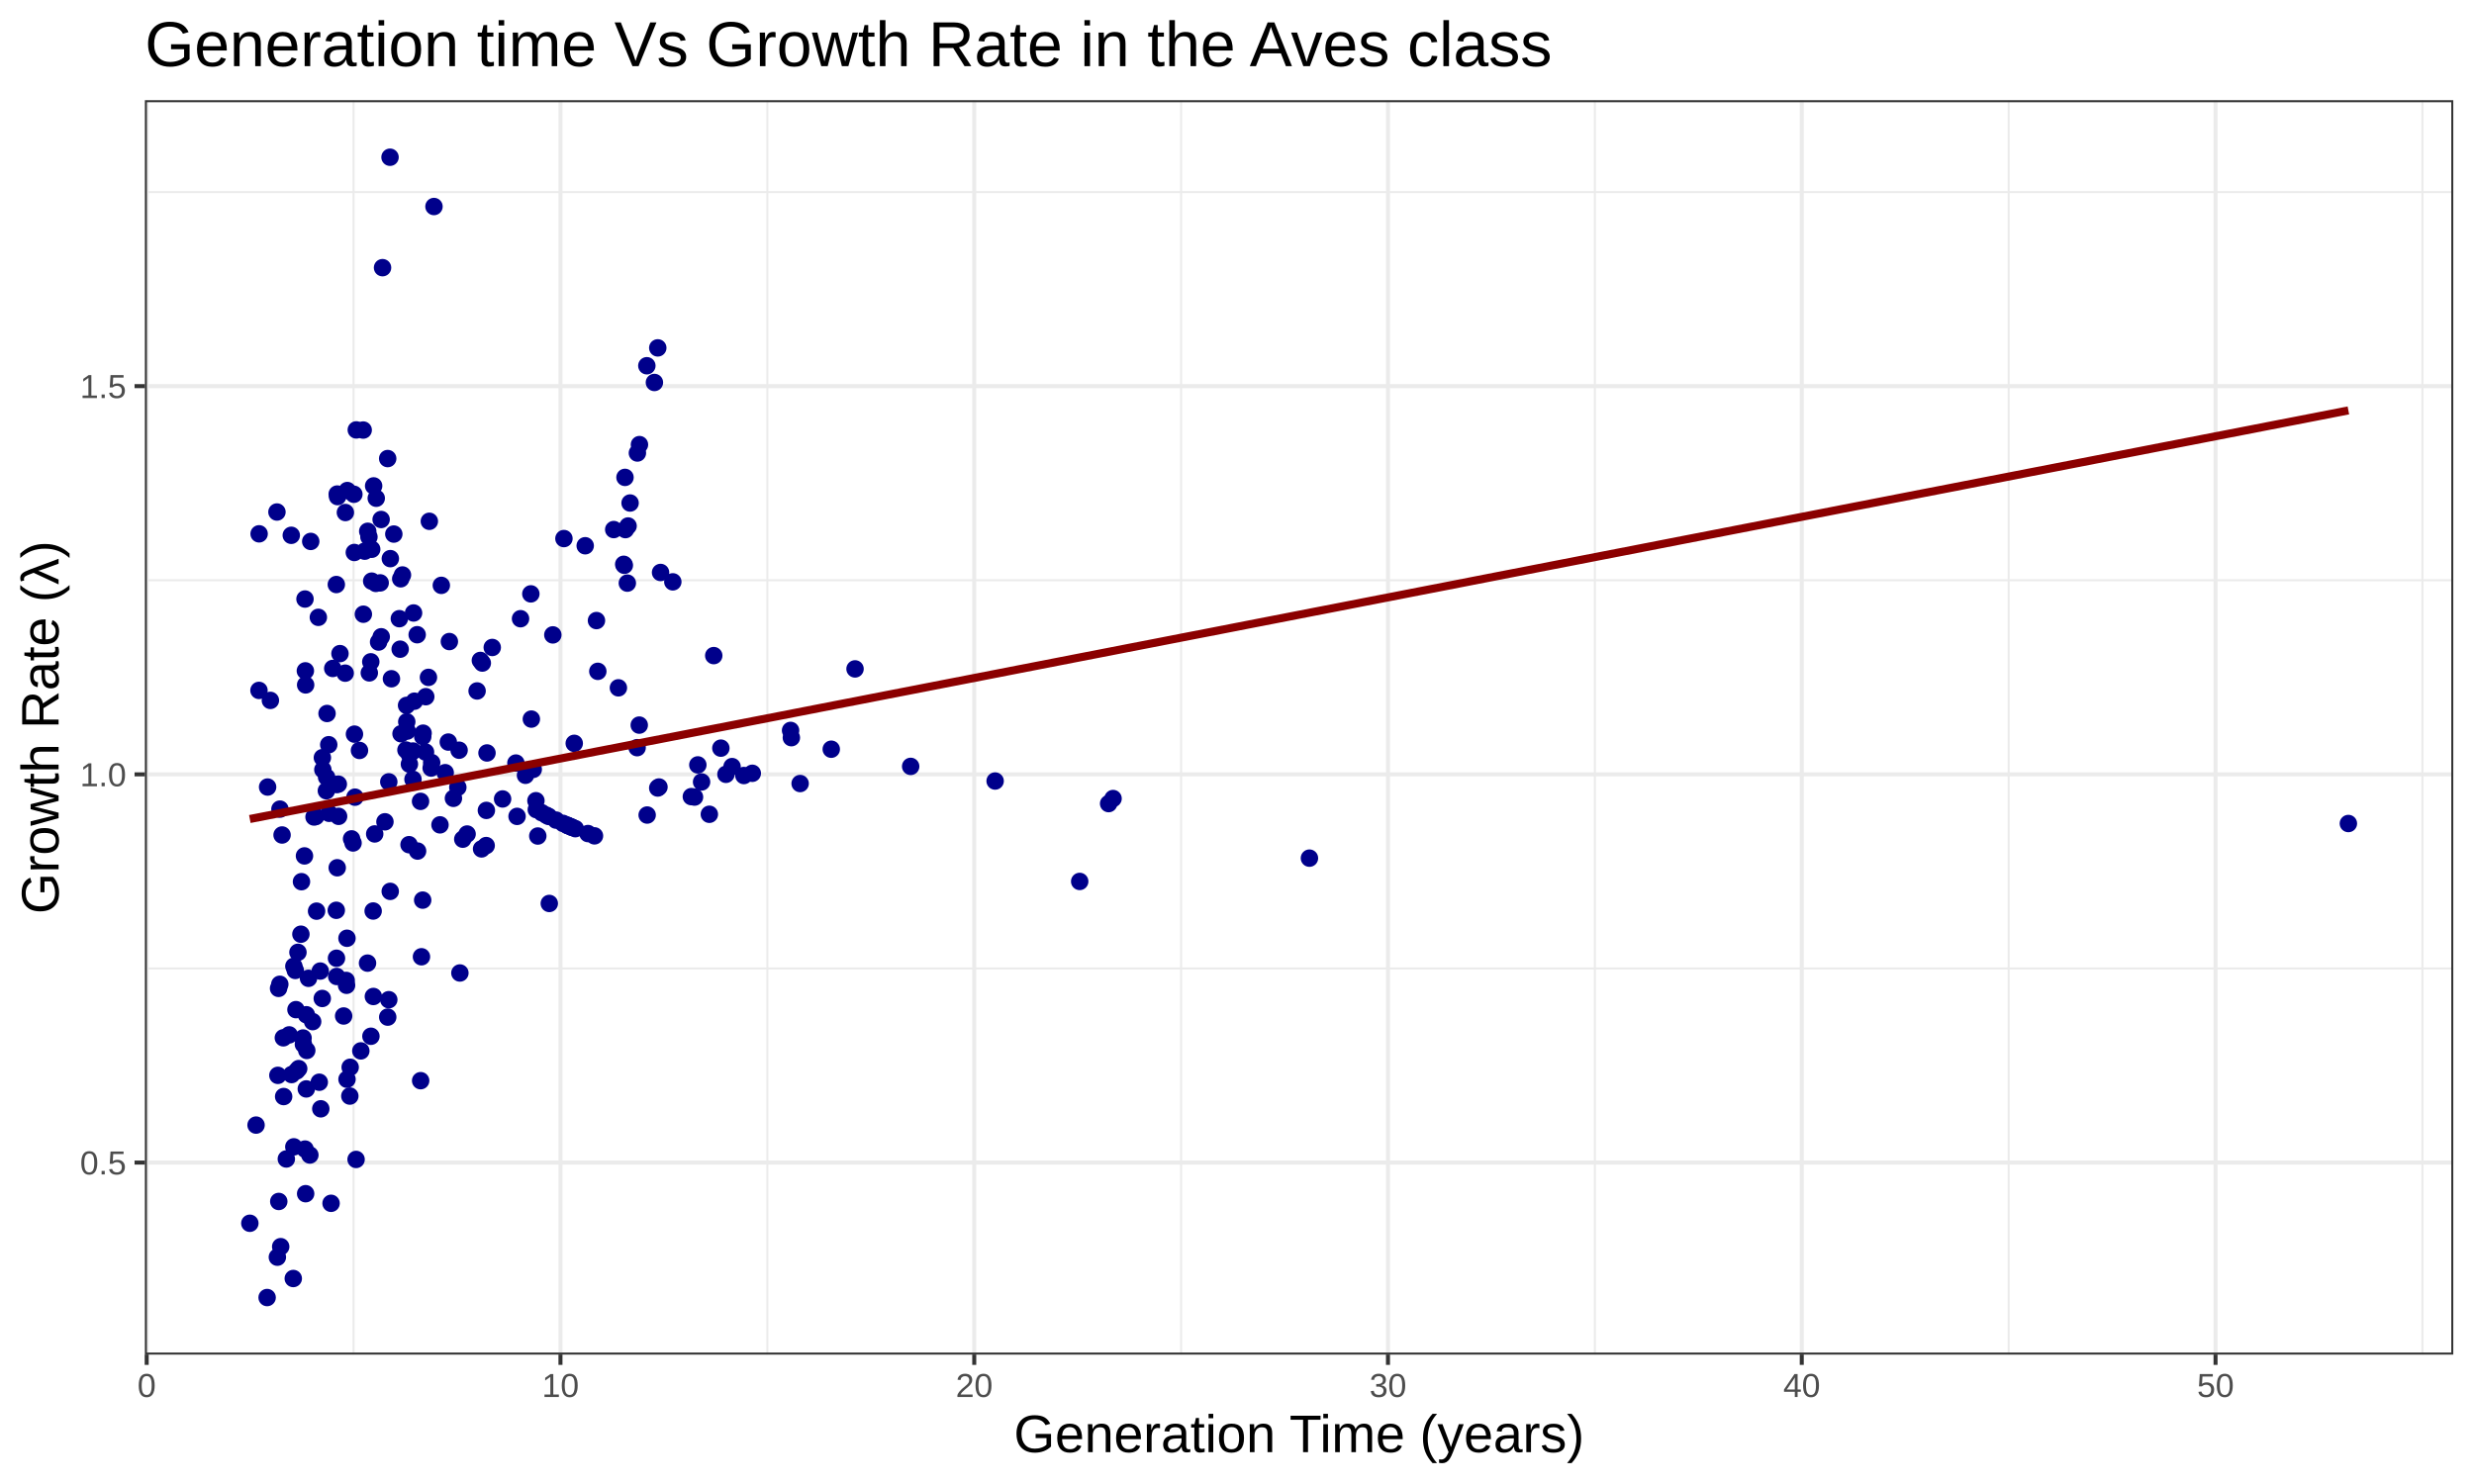
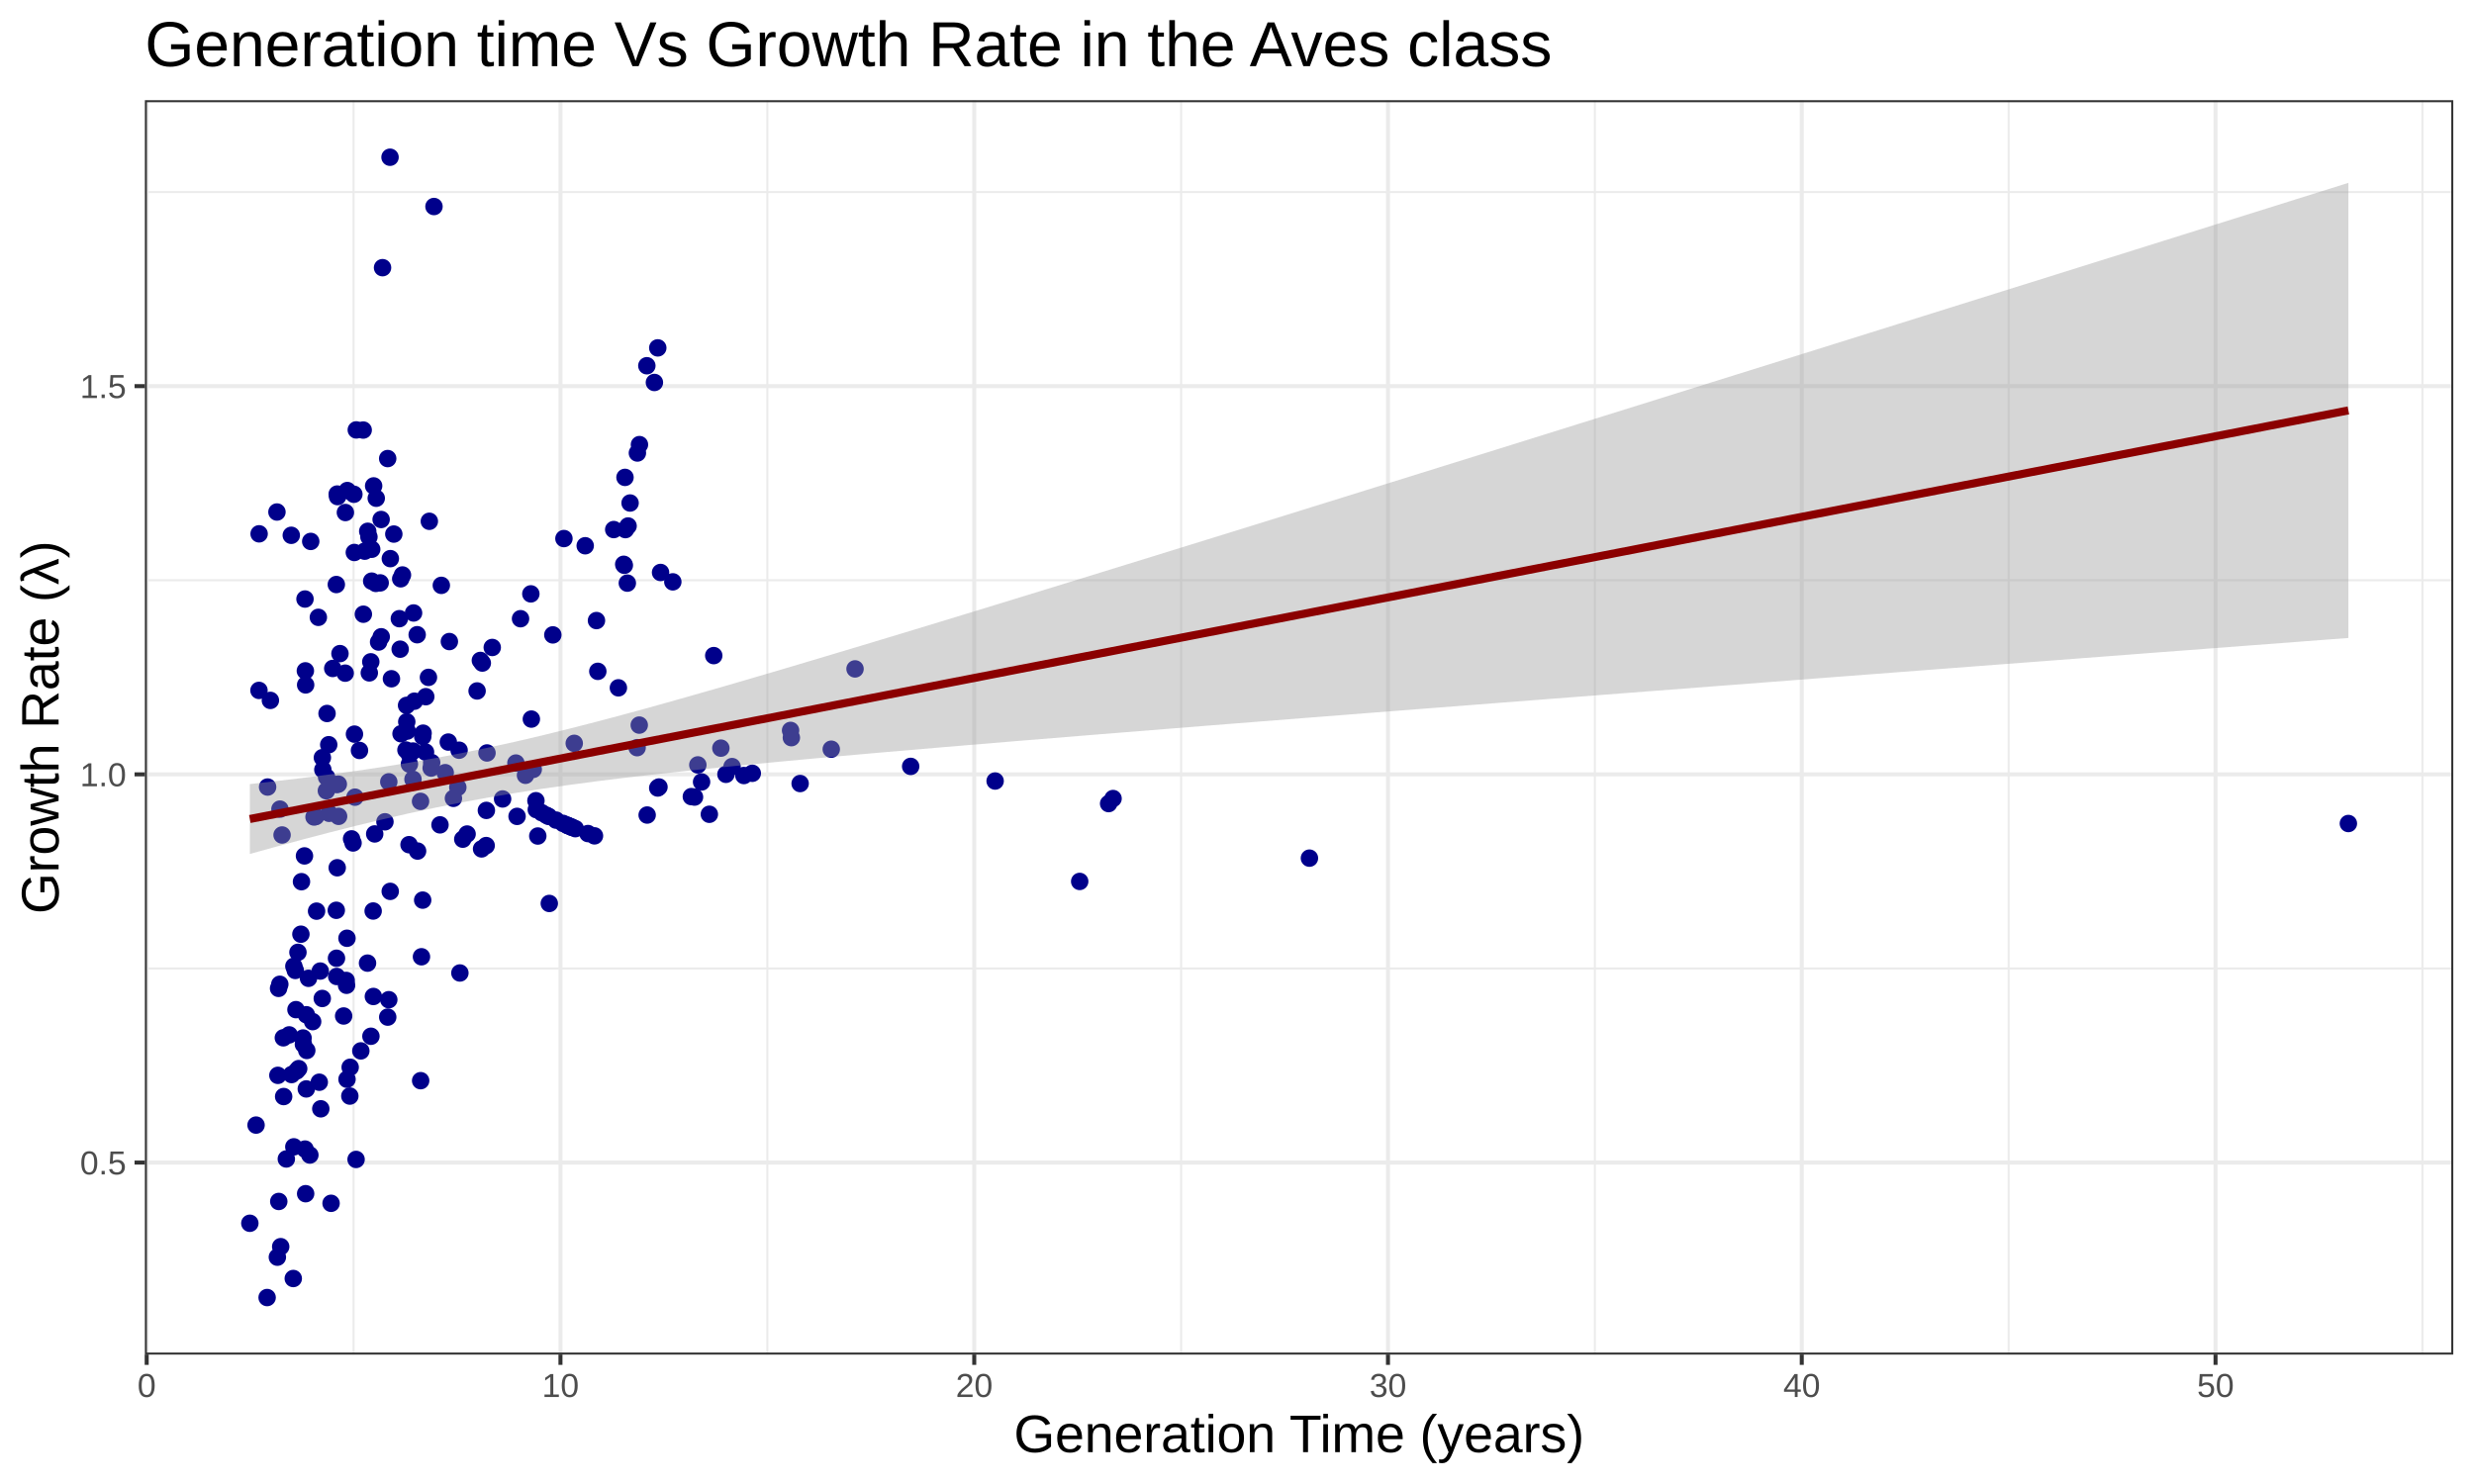
<svg xmlns="http://www.w3.org/2000/svg" class="svglite" width="720.00pt" height="432.00pt" viewBox="0 0 720.00 432.00">
  <defs>
    <style type="text/css">
    .svglite line, .svglite polyline, .svglite polygon, .svglite path, .svglite rect, .svglite circle {
      fill: none;
      stroke: #000000;
      stroke-linecap: round;
      stroke-linejoin: round;
      stroke-miterlimit: 10.00;
    }
    .svglite text {
      white-space: pre;
    }
  </style>
  </defs>
  <rect width="100%" height="100%" style="stroke: none; fill: #FFFFFF;" />
  <defs>
    <clipPath id="cpMC4wMHw3MjAuMDB8MC4wMHw0MzIuMDA=">
      <rect x="0.00" y="0.00" width="720.00" height="432.00" />
    </clipPath>
  </defs>
  <g clip-path="url(#cpMC4wMHw3MjAuMDB8MC4wMHw0MzIuMDA=)">
    <rect x="0.00" y="0" width="720.00" height="432.00" style="stroke-width: 1.17; stroke: #FFFFFF; fill: #FFFFFF;" />
  </g>
  <defs>
    <clipPath id="cpNDIuMTd8NzEzLjk3fDI5LjE3fDM5NC4zMQ==">
      <rect x="42.17" y="29.17" width="671.80" height="365.15" />
    </clipPath>
  </defs>
  <g clip-path="url(#cpNDIuMTd8NzEzLjk3fDI5LjE3fDM5NC4zMQ==)">
    <rect x="42.17" y="29.17" width="671.80" height="365.15" style="stroke-width: 1.17; stroke: none; fill: #FFFFFF;" />
    <polyline points="42.17,281.92 713.97,281.92 " style="stroke-width: 0.59; stroke: #EBEBEB; stroke-linecap: butt;" />
    <polyline points="42.17,168.91 713.97,168.91 " style="stroke-width: 0.59; stroke: #EBEBEB; stroke-linecap: butt;" />
    <polyline points="42.17,55.91 713.97,55.91 " style="stroke-width: 0.59; stroke: #EBEBEB; stroke-linecap: butt;" />
    <polyline points="102.90,394.31 102.90,29.17 " style="stroke-width: 0.59; stroke: #EBEBEB; stroke-linecap: butt;" />
    <polyline points="223.32,394.31 223.32,29.17 " style="stroke-width: 0.59; stroke: #EBEBEB; stroke-linecap: butt;" />
    <polyline points="343.74,394.31 343.74,29.17 " style="stroke-width: 0.59; stroke: #EBEBEB; stroke-linecap: butt;" />
    <polyline points="464.15,394.31 464.15,29.17 " style="stroke-width: 0.59; stroke: #EBEBEB; stroke-linecap: butt;" />
    <polyline points="584.57,394.31 584.57,29.17 " style="stroke-width: 0.59; stroke: #EBEBEB; stroke-linecap: butt;" />
    <polyline points="704.99,394.31 704.99,29.17 " style="stroke-width: 0.59; stroke: #EBEBEB; stroke-linecap: butt;" />
    <polyline points="42.17,338.42 713.97,338.42 " style="stroke-width: 1.17; stroke: #EBEBEB; stroke-linecap: butt;" />
    <polyline points="42.17,225.42 713.97,225.42 " style="stroke-width: 1.17; stroke: #EBEBEB; stroke-linecap: butt;" />
    <polyline points="42.17,112.41 713.97,112.41 " style="stroke-width: 1.17; stroke: #EBEBEB; stroke-linecap: butt;" />
    <polyline points="42.69,394.31 42.69,29.17 " style="stroke-width: 1.17; stroke: #EBEBEB; stroke-linecap: butt;" />
    <polyline points="163.11,394.31 163.11,29.17 " style="stroke-width: 1.17; stroke: #EBEBEB; stroke-linecap: butt;" />
    <polyline points="283.53,394.31 283.53,29.17 " style="stroke-width: 1.17; stroke: #EBEBEB; stroke-linecap: butt;" />
    <polyline points="403.94,394.31 403.94,29.17 " style="stroke-width: 1.17; stroke: #EBEBEB; stroke-linecap: butt;" />
    <polyline points="524.36,394.31 524.36,29.17 " style="stroke-width: 1.17; stroke: #EBEBEB; stroke-linecap: butt;" />
    <polyline points="644.78,394.31 644.78,29.17 " style="stroke-width: 1.17; stroke: #EBEBEB; stroke-linecap: butt;" />
    <circle cx="97.88" cy="170.16" r="2.15" style="stroke-width: 0.78; stroke: #00008B; fill: #00008B;" />
    <circle cx="154.64" cy="209.33" r="2.15" style="stroke-width: 0.78; stroke: #00008B; fill: #00008B;" />
    <circle cx="138.85" cy="201.14" r="2.15" style="stroke-width: 0.78; stroke: #00008B; fill: #00008B;" />
    <circle cx="139.80" cy="192.26" r="2.15" style="stroke-width: 0.78; stroke: #00008B; fill: #00008B;" />
    <circle cx="121.41" cy="184.77" r="2.15" style="stroke-width: 0.78; stroke: #00008B; fill: #00008B;" />
    <circle cx="154.49" cy="172.88" r="2.15" style="stroke-width: 0.78; stroke: #00008B; fill: #00008B;" />
    <circle cx="248.84" cy="194.72" r="2.15" style="stroke-width: 0.78; stroke: #00008B; fill: #00008B;" />
    <circle cx="173.59" cy="180.65" r="2.15" style="stroke-width: 0.78; stroke: #00008B; fill: #00008B;" />
    <circle cx="133.61" cy="218.39" r="2.15" style="stroke-width: 0.78; stroke: #00008B; fill: #00008B;" />
    <circle cx="134.68" cy="244.29" r="2.15" style="stroke-width: 0.78; stroke: #00008B; fill: #00008B;" />
    <circle cx="207.72" cy="190.85" r="2.15" style="stroke-width: 0.78; stroke: #00008B; fill: #00008B;" />
    <circle cx="195.81" cy="169.38" r="2.15" style="stroke-width: 0.78; stroke: #00008B; fill: #00008B;" />
    <circle cx="151.49" cy="180.11" r="2.15" style="stroke-width: 0.78; stroke: #00008B; fill: #00008B;" />
    <circle cx="143.26" cy="188.48" r="2.15" style="stroke-width: 0.78; stroke: #00008B; fill: #00008B;" />
    <circle cx="192.24" cy="166.65" r="2.15" style="stroke-width: 0.78; stroke: #00008B; fill: #00008B;" />
    <circle cx="113.15" cy="227.60" r="2.15" style="stroke-width: 0.78; stroke: #00008B; fill: #00008B;" />
    <circle cx="164.12" cy="156.78" r="2.15" style="stroke-width: 0.78; stroke: #00008B; fill: #00008B;" />
    <circle cx="178.61" cy="154.16" r="2.15" style="stroke-width: 0.78; stroke: #00008B; fill: #00008B;" />
    <circle cx="104.62" cy="218.46" r="2.15" style="stroke-width: 0.78; stroke: #00008B; fill: #00008B;" />
    <circle cx="116.22" cy="180.10" r="2.15" style="stroke-width: 0.78; stroke: #00008B; fill: #00008B;" />
    <circle cx="129.57" cy="224.93" r="2.15" style="stroke-width: 0.78; stroke: #00008B; fill: #00008B;" />
    <circle cx="140.37" cy="193.02" r="2.15" style="stroke-width: 0.78; stroke: #00008B; fill: #00008B;" />
    <circle cx="98.46" cy="228.27" r="2.15" style="stroke-width: 0.78; stroke: #00008B; fill: #00008B;" />
    <circle cx="105.75" cy="178.80" r="2.15" style="stroke-width: 0.78; stroke: #00008B; fill: #00008B;" />
    <circle cx="103.16" cy="213.71" r="2.15" style="stroke-width: 0.78; stroke: #00008B; fill: #00008B;" />
    <circle cx="130.78" cy="186.76" r="2.15" style="stroke-width: 0.78; stroke: #00008B; fill: #00008B;" />
    <circle cx="150.14" cy="222.13" r="2.15" style="stroke-width: 0.78; stroke: #00008B; fill: #00008B;" />
    <circle cx="116.46" cy="188.98" r="2.15" style="stroke-width: 0.78; stroke: #00008B; fill: #00008B;" />
    <circle cx="141.55" cy="235.91" r="2.15" style="stroke-width: 0.78; stroke: #00008B; fill: #00008B;" />
    <circle cx="100.46" cy="195.96" r="2.15" style="stroke-width: 0.78; stroke: #00008B; fill: #00008B;" />
    <circle cx="113.92" cy="197.59" r="2.15" style="stroke-width: 0.78; stroke: #00008B; fill: #00008B;" />
    <circle cx="173.98" cy="195.43" r="2.15" style="stroke-width: 0.78; stroke: #00008B; fill: #00008B;" />
    <circle cx="82.09" cy="243.07" r="2.15" style="stroke-width: 0.78; stroke: #00008B; fill: #00008B;" />
    <circle cx="81.47" cy="235.54" r="2.15" style="stroke-width: 0.78; stroke: #00008B; fill: #00008B;" />
    <circle cx="103.63" cy="337.52" r="2.15" style="stroke-width: 0.78; stroke: #00008B; fill: #00008B;" />
    <circle cx="113.60" cy="162.62" r="2.15" style="stroke-width: 0.78; stroke: #00008B; fill: #00008B;" />
    <circle cx="92.13" cy="265.24" r="2.15" style="stroke-width: 0.78; stroke: #00008B; fill: #00008B;" />
    <circle cx="91.90" cy="237.69" r="2.15" style="stroke-width: 0.78; stroke: #00008B; fill: #00008B;" />
    <circle cx="116.62" cy="168.49" r="2.15" style="stroke-width: 0.78; stroke: #00008B; fill: #00008B;" />
    <circle cx="124.95" cy="151.75" r="2.15" style="stroke-width: 0.78; stroke: #00008B; fill: #00008B;" />
    <circle cx="110.95" cy="185.37" r="2.15" style="stroke-width: 0.78; stroke: #00008B; fill: #00008B;" />
    <circle cx="123.91" cy="202.81" r="2.15" style="stroke-width: 0.78; stroke: #00008B; fill: #00008B;" />
    <circle cx="117.13" cy="167.38" r="2.15" style="stroke-width: 0.78; stroke: #00008B; fill: #00008B;" />
    <circle cx="120.36" cy="178.44" r="2.15" style="stroke-width: 0.78; stroke: #00008B; fill: #00008B;" />
    <circle cx="124.69" cy="197.19" r="2.15" style="stroke-width: 0.78; stroke: #00008B; fill: #00008B;" />
    <circle cx="130.47" cy="216.02" r="2.15" style="stroke-width: 0.78; stroke: #00008B; fill: #00008B;" />
    <circle cx="133.24" cy="229.20" r="2.15" style="stroke-width: 0.78; stroke: #00008B; fill: #00008B;" />
    <circle cx="140.15" cy="247.12" r="2.15" style="stroke-width: 0.78; stroke: #00008B; fill: #00008B;" />
    <circle cx="181.89" cy="138.97" r="2.15" style="stroke-width: 0.78; stroke: #00008B; fill: #00008B;" />
    <circle cx="191.43" cy="101.27" r="2.15" style="stroke-width: 0.78; stroke: #00008B; fill: #00008B;" />
    <circle cx="185.50" cy="131.87" r="2.15" style="stroke-width: 0.78; stroke: #00008B; fill: #00008B;" />
    <circle cx="190.45" cy="111.34" r="2.15" style="stroke-width: 0.78; stroke: #00008B; fill: #00008B;" />
    <circle cx="182.57" cy="169.75" r="2.15" style="stroke-width: 0.78; stroke: #00008B; fill: #00008B;" />
    <circle cx="183.37" cy="146.43" r="2.15" style="stroke-width: 0.78; stroke: #00008B; fill: #00008B;" />
    <circle cx="182.79" cy="153.12" r="2.15" style="stroke-width: 0.78; stroke: #00008B; fill: #00008B;" />
    <circle cx="181.70" cy="164.56" r="2.15" style="stroke-width: 0.78; stroke: #00008B; fill: #00008B;" />
    <circle cx="186.10" cy="129.43" r="2.15" style="stroke-width: 0.78; stroke: #00008B; fill: #00008B;" />
    <circle cx="188.25" cy="106.47" r="2.15" style="stroke-width: 0.78; stroke: #00008B; fill: #00008B;" />
    <circle cx="181.52" cy="164.27" r="2.15" style="stroke-width: 0.78; stroke: #00008B; fill: #00008B;" />
    <circle cx="182.01" cy="154.17" r="2.15" style="stroke-width: 0.78; stroke: #00008B; fill: #00008B;" />
    <circle cx="159.86" cy="263.00" r="2.15" style="stroke-width: 0.78; stroke: #00008B; fill: #00008B;" />
    <circle cx="87.74" cy="256.66" r="2.15" style="stroke-width: 0.78; stroke: #00008B; fill: #00008B;" />
    <circle cx="86.13" cy="293.91" r="2.15" style="stroke-width: 0.78; stroke: #00008B; fill: #00008B;" />
    <circle cx="84.86" cy="312.81" r="2.15" style="stroke-width: 0.78; stroke: #00008B; fill: #00008B;" />
    <circle cx="84.16" cy="301.26" r="2.15" style="stroke-width: 0.78; stroke: #00008B; fill: #00008B;" />
    <circle cx="88.30" cy="304.02" r="2.15" style="stroke-width: 0.78; stroke: #00008B; fill: #00008B;" />
    <circle cx="91.39" cy="237.83" r="2.15" style="stroke-width: 0.78; stroke: #00008B; fill: #00008B;" />
    <circle cx="93.36" cy="322.78" r="2.15" style="stroke-width: 0.78; stroke: #00008B; fill: #00008B;" />
    <circle cx="85.51" cy="333.85" r="2.15" style="stroke-width: 0.78; stroke: #00008B; fill: #00008B;" />
    <circle cx="88.61" cy="249.16" r="2.15" style="stroke-width: 0.78; stroke: #00008B; fill: #00008B;" />
    <circle cx="128.05" cy="240.12" r="2.15" style="stroke-width: 0.78; stroke: #00008B; fill: #00008B;" />
    <circle cx="95.05" cy="226.25" r="2.15" style="stroke-width: 0.78; stroke: #00008B; fill: #00008B;" />
    <circle cx="206.44" cy="237.04" r="2.15" style="stroke-width: 0.78; stroke: #00008B; fill: #00008B;" />
    <circle cx="230.31" cy="214.74" r="2.15" style="stroke-width: 0.78; stroke: #00008B; fill: #00008B;" />
    <circle cx="265.03" cy="223.10" r="2.15" style="stroke-width: 0.78; stroke: #00008B; fill: #00008B;" />
    <circle cx="241.92" cy="218.10" r="2.15" style="stroke-width: 0.78; stroke: #00008B; fill: #00008B;" />
    <circle cx="122.66" cy="278.52" r="2.15" style="stroke-width: 0.78; stroke: #00008B; fill: #00008B;" />
    <circle cx="102.75" cy="245.39" r="2.15" style="stroke-width: 0.78; stroke: #00008B; fill: #00008B;" />
    <circle cx="185.42" cy="217.65" r="2.15" style="stroke-width: 0.78; stroke: #00008B; fill: #00008B;" />
    <circle cx="209.79" cy="217.79" r="2.15" style="stroke-width: 0.78; stroke: #00008B; fill: #00008B;" />
    <circle cx="95.18" cy="207.70" r="2.15" style="stroke-width: 0.78; stroke: #00008B; fill: #00008B;" />
    <circle cx="93.82" cy="220.56" r="2.15" style="stroke-width: 0.78; stroke: #00008B; fill: #00008B;" />
    <circle cx="96.84" cy="194.59" r="2.15" style="stroke-width: 0.78; stroke: #00008B; fill: #00008B;" />
    <circle cx="92.92" cy="315.04" r="2.15" style="stroke-width: 0.78; stroke: #00008B; fill: #00008B;" />
    <circle cx="100.86" cy="286.82" r="2.15" style="stroke-width: 0.78; stroke: #00008B; fill: #00008B;" />
    <circle cx="89.16" cy="295.40" r="2.15" style="stroke-width: 0.78; stroke: #00008B; fill: #00008B;" />
    <circle cx="88.77" cy="334.50" r="2.15" style="stroke-width: 0.78; stroke: #00008B; fill: #00008B;" />
    <circle cx="89.14" cy="316.99" r="2.15" style="stroke-width: 0.78; stroke: #00008B; fill: #00008B;" />
    <circle cx="101.81" cy="319.07" r="2.15" style="stroke-width: 0.78; stroke: #00008B; fill: #00008B;" />
    <circle cx="96.35" cy="350.29" r="2.15" style="stroke-width: 0.78; stroke: #00008B; fill: #00008B;" />
    <circle cx="108.66" cy="290.08" r="2.15" style="stroke-width: 0.78; stroke: #00008B; fill: #00008B;" />
    <circle cx="123.01" cy="262.03" r="2.15" style="stroke-width: 0.78; stroke: #00008B; fill: #00008B;" />
    <circle cx="100.98" cy="273.13" r="2.15" style="stroke-width: 0.78; stroke: #00008B; fill: #00008B;" />
    <circle cx="101.91" cy="310.69" r="2.15" style="stroke-width: 0.78; stroke: #00008B; fill: #00008B;" />
    <circle cx="100.01" cy="295.76" r="2.15" style="stroke-width: 0.78; stroke: #00008B; fill: #00008B;" />
    <circle cx="133.84" cy="283.24" r="2.15" style="stroke-width: 0.78; stroke: #00008B; fill: #00008B;" />
    <circle cx="122.42" cy="314.59" r="2.15" style="stroke-width: 0.78; stroke: #00008B; fill: #00008B;" />
    <circle cx="75.37" cy="200.98" r="2.15" style="stroke-width: 0.78; stroke: #00008B; fill: #00008B;" />
    <circle cx="100.52" cy="149.20" r="2.15" style="stroke-width: 0.78; stroke: #00008B; fill: #00008B;" />
    <circle cx="113.51" cy="45.77" r="2.15" style="stroke-width: 0.78; stroke: #00008B; fill: #00008B;" />
    <circle cx="93.21" cy="282.68" r="2.15" style="stroke-width: 0.78; stroke: #00008B; fill: #00008B;" />
    <circle cx="107.91" cy="192.66" r="2.15" style="stroke-width: 0.78; stroke: #00008B; fill: #00008B;" />
    <circle cx="110.92" cy="151.23" r="2.15" style="stroke-width: 0.78; stroke: #00008B; fill: #00008B;" />
    <circle cx="111.33" cy="77.92" r="2.15" style="stroke-width: 0.78; stroke: #00008B; fill: #00008B;" />
    <circle cx="102.99" cy="143.88" r="2.15" style="stroke-width: 0.78; stroke: #00008B; fill: #00008B;" />
    <circle cx="107.02" cy="154.66" r="2.15" style="stroke-width: 0.78; stroke: #00008B; fill: #00008B;" />
    <circle cx="98.14" cy="143.82" r="2.15" style="stroke-width: 0.78; stroke: #00008B; fill: #00008B;" />
    <circle cx="112.83" cy="133.49" r="2.15" style="stroke-width: 0.78; stroke: #00008B; fill: #00008B;" />
    <circle cx="109.50" cy="145.04" r="2.15" style="stroke-width: 0.78; stroke: #00008B; fill: #00008B;" />
    <circle cx="108.17" cy="169.17" r="2.15" style="stroke-width: 0.78; stroke: #00008B; fill: #00008B;" />
    <circle cx="108.18" cy="159.89" r="2.15" style="stroke-width: 0.78; stroke: #00008B; fill: #00008B;" />
    <circle cx="108.74" cy="141.45" r="2.15" style="stroke-width: 0.78; stroke: #00008B; fill: #00008B;" />
    <circle cx="110.64" cy="169.68" r="2.15" style="stroke-width: 0.78; stroke: #00008B; fill: #00008B;" />
    <circle cx="101.08" cy="142.80" r="2.15" style="stroke-width: 0.78; stroke: #00008B; fill: #00008B;" />
    <circle cx="106.15" cy="160.45" r="2.15" style="stroke-width: 0.78; stroke: #00008B; fill: #00008B;" />
    <circle cx="110.18" cy="186.90" r="2.15" style="stroke-width: 0.78; stroke: #00008B; fill: #00008B;" />
    <circle cx="92.65" cy="179.71" r="2.15" style="stroke-width: 0.78; stroke: #00008B; fill: #00008B;" />
    <circle cx="120.60" cy="204.12" r="2.15" style="stroke-width: 0.78; stroke: #00008B; fill: #00008B;" />
    <circle cx="118.51" cy="212.82" r="2.15" style="stroke-width: 0.78; stroke: #00008B; fill: #00008B;" />
    <circle cx="98.24" cy="144.56" r="2.15" style="stroke-width: 0.78; stroke: #00008B; fill: #00008B;" />
    <circle cx="103.69" cy="125.15" r="2.15" style="stroke-width: 0.78; stroke: #00008B; fill: #00008B;" />
    <circle cx="105.70" cy="125.19" r="2.15" style="stroke-width: 0.78; stroke: #00008B; fill: #00008B;" />
    <circle cx="107.37" cy="156.30" r="2.15" style="stroke-width: 0.78; stroke: #00008B; fill: #00008B;" />
    <circle cx="126.30" cy="60.12" r="2.15" style="stroke-width: 0.78; stroke: #00008B; fill: #00008B;" />
    <circle cx="179.97" cy="200.23" r="2.15" style="stroke-width: 0.78; stroke: #00008B; fill: #00008B;" />
    <circle cx="230.08" cy="212.63" r="2.15" style="stroke-width: 0.78; stroke: #00008B; fill: #00008B;" />
    <circle cx="683.44" cy="239.73" r="2.15" style="stroke-width: 0.78; stroke: #00008B; fill: #00008B;" />
    <circle cx="88.76" cy="174.38" r="2.15" style="stroke-width: 0.78; stroke: #00008B; fill: #00008B;" />
    <circle cx="84.77" cy="155.83" r="2.15" style="stroke-width: 0.78; stroke: #00008B; fill: #00008B;" />
    <circle cx="120.23" cy="218.63" r="2.15" style="stroke-width: 0.78; stroke: #00008B; fill: #00008B;" />
    <circle cx="88.87" cy="195.29" r="2.15" style="stroke-width: 0.78; stroke: #00008B; fill: #00008B;" />
    <circle cx="80.60" cy="149.05" r="2.15" style="stroke-width: 0.78; stroke: #00008B; fill: #00008B;" />
    <circle cx="90.43" cy="157.61" r="2.15" style="stroke-width: 0.78; stroke: #00008B; fill: #00008B;" />
    <circle cx="163.86" cy="239.69" r="2.15" style="stroke-width: 0.78; stroke: #00008B; fill: #00008B;" />
    <circle cx="166.55" cy="240.86" r="2.15" style="stroke-width: 0.78; stroke: #00008B; fill: #00008B;" />
    <circle cx="157.67" cy="236.59" r="2.15" style="stroke-width: 0.78; stroke: #00008B; fill: #00008B;" />
    <circle cx="165.04" cy="240.22" r="2.15" style="stroke-width: 0.78; stroke: #00008B; fill: #00008B;" />
    <circle cx="159.71" cy="237.68" r="2.15" style="stroke-width: 0.78; stroke: #00008B; fill: #00008B;" />
    <circle cx="161.82" cy="238.74" r="2.15" style="stroke-width: 0.78; stroke: #00008B; fill: #00008B;" />
    <circle cx="156.08" cy="235.69" r="2.15" style="stroke-width: 0.78; stroke: #00008B; fill: #00008B;" />
    <circle cx="165.16" cy="240.27" r="2.15" style="stroke-width: 0.78; stroke: #00008B; fill: #00008B;" />
    <circle cx="167.44" cy="241.23" r="2.15" style="stroke-width: 0.78; stroke: #00008B; fill: #00008B;" />
    <circle cx="165.76" cy="240.53" r="2.15" style="stroke-width: 0.78; stroke: #00008B; fill: #00008B;" />
    <circle cx="158.99" cy="237.31" r="2.15" style="stroke-width: 0.78; stroke: #00008B; fill: #00008B;" />
    <circle cx="166.34" cy="240.78" r="2.15" style="stroke-width: 0.78; stroke: #00008B; fill: #00008B;" />
    <circle cx="171.11" cy="242.65" r="2.15" style="stroke-width: 0.78; stroke: #00008B; fill: #00008B;" />
    <circle cx="173.01" cy="243.32" r="2.15" style="stroke-width: 0.78; stroke: #00008B; fill: #00008B;" />
    <circle cx="123.84" cy="218.93" r="2.15" style="stroke-width: 0.78; stroke: #00008B; fill: #00008B;" />
    <circle cx="141.73" cy="219.19" r="2.15" style="stroke-width: 0.78; stroke: #00008B; fill: #00008B;" />
    <circle cx="170.31" cy="158.87" r="2.15" style="stroke-width: 0.78; stroke: #00008B; fill: #00008B;" />
    <circle cx="105.01" cy="305.92" r="2.15" style="stroke-width: 0.78; stroke: #00008B; fill: #00008B;" />
    <circle cx="131.96" cy="232.40" r="2.15" style="stroke-width: 0.78; stroke: #00008B; fill: #00008B;" />
    <circle cx="141.49" cy="246.15" r="2.15" style="stroke-width: 0.78; stroke: #00008B; fill: #00008B;" />
    <circle cx="108.60" cy="265.20" r="2.15" style="stroke-width: 0.78; stroke: #00008B; fill: #00008B;" />
    <circle cx="112.84" cy="296.09" r="2.15" style="stroke-width: 0.78; stroke: #00008B; fill: #00008B;" />
    <circle cx="109.05" cy="242.76" r="2.15" style="stroke-width: 0.78; stroke: #00008B; fill: #00008B;" />
    <circle cx="119.04" cy="245.89" r="2.15" style="stroke-width: 0.78; stroke: #00008B; fill: #00008B;" />
    <circle cx="97.93" cy="278.95" r="2.15" style="stroke-width: 0.78; stroke: #00008B; fill: #00008B;" />
    <circle cx="107.95" cy="301.66" r="2.15" style="stroke-width: 0.78; stroke: #00008B; fill: #00008B;" />
    <circle cx="106.96" cy="280.37" r="2.15" style="stroke-width: 0.78; stroke: #00008B; fill: #00008B;" />
    <circle cx="322.64" cy="233.93" r="2.15" style="stroke-width: 0.78; stroke: #00008B; fill: #00008B;" />
    <circle cx="213.05" cy="223.16" r="2.15" style="stroke-width: 0.78; stroke: #00008B; fill: #00008B;" />
    <circle cx="232.86" cy="228.09" r="2.15" style="stroke-width: 0.78; stroke: #00008B; fill: #00008B;" />
    <circle cx="186.04" cy="211.08" r="2.15" style="stroke-width: 0.78; stroke: #00008B; fill: #00008B;" />
    <circle cx="188.34" cy="237.26" r="2.15" style="stroke-width: 0.78; stroke: #00008B; fill: #00008B;" />
    <circle cx="167.12" cy="216.39" r="2.15" style="stroke-width: 0.78; stroke: #00008B; fill: #00008B;" />
    <circle cx="77.88" cy="229.11" r="2.15" style="stroke-width: 0.78; stroke: #00008B; fill: #00008B;" />
    <circle cx="93.96" cy="224.06" r="2.15" style="stroke-width: 0.78; stroke: #00008B; fill: #00008B;" />
    <circle cx="98.54" cy="237.64" r="2.15" style="stroke-width: 0.78; stroke: #00008B; fill: #00008B;" />
    <circle cx="97.99" cy="284.26" r="2.15" style="stroke-width: 0.78; stroke: #00008B; fill: #00008B;" />
    <circle cx="80.72" cy="365.97" r="2.15" style="stroke-width: 0.78; stroke: #00008B; fill: #00008B;" />
    <circle cx="95.78" cy="236.76" r="2.15" style="stroke-width: 0.78; stroke: #00008B; fill: #00008B;" />
    <circle cx="128.44" cy="170.40" r="2.15" style="stroke-width: 0.78; stroke: #00008B; fill: #00008B;" />
    <circle cx="97.90" cy="228.38" r="2.15" style="stroke-width: 0.78; stroke: #00008B; fill: #00008B;" />
    <circle cx="80.87" cy="313.04" r="2.15" style="stroke-width: 0.78; stroke: #00008B; fill: #00008B;" />
    <circle cx="94.98" cy="230.20" r="2.15" style="stroke-width: 0.78; stroke: #00008B; fill: #00008B;" />
    <circle cx="98.94" cy="190.27" r="2.15" style="stroke-width: 0.78; stroke: #00008B; fill: #00008B;" />
    <circle cx="103.12" cy="160.83" r="2.15" style="stroke-width: 0.78; stroke: #00008B; fill: #00008B;" />
    <circle cx="90.18" cy="336.23" r="2.15" style="stroke-width: 0.78; stroke: #00008B; fill: #00008B;" />
    <circle cx="97.87" cy="264.99" r="2.15" style="stroke-width: 0.78; stroke: #00008B; fill: #00008B;" />
    <circle cx="102.32" cy="244.20" r="2.15" style="stroke-width: 0.78; stroke: #00008B; fill: #00008B;" />
    <circle cx="112.03" cy="239.23" r="2.15" style="stroke-width: 0.78; stroke: #00008B; fill: #00008B;" />
    <circle cx="86.35" cy="311.75" r="2.15" style="stroke-width: 0.78; stroke: #00008B; fill: #00008B;" />
    <circle cx="88.95" cy="199.38" r="2.15" style="stroke-width: 0.78; stroke: #00008B; fill: #00008B;" />
    <circle cx="123.03" cy="214.42" r="2.15" style="stroke-width: 0.78; stroke: #00008B; fill: #00008B;" />
    <circle cx="150.48" cy="237.65" r="2.15" style="stroke-width: 0.78; stroke: #00008B; fill: #00008B;" />
    <circle cx="156.51" cy="243.37" r="2.15" style="stroke-width: 0.78; stroke: #00008B; fill: #00008B;" />
    <circle cx="146.27" cy="232.58" r="2.15" style="stroke-width: 0.78; stroke: #00008B; fill: #00008B;" />
    <circle cx="152.93" cy="225.69" r="2.15" style="stroke-width: 0.78; stroke: #00008B; fill: #00008B;" />
    <circle cx="155.19" cy="223.97" r="2.15" style="stroke-width: 0.78; stroke: #00008B; fill: #00008B;" />
    <circle cx="155.97" cy="233.09" r="2.15" style="stroke-width: 0.78; stroke: #00008B; fill: #00008B;" />
    <circle cx="289.61" cy="227.36" r="2.15" style="stroke-width: 0.78; stroke: #00008B; fill: #00008B;" />
    <circle cx="103.31" cy="232.06" r="2.15" style="stroke-width: 0.78; stroke: #00008B; fill: #00008B;" />
    <circle cx="98.14" cy="252.61" r="2.15" style="stroke-width: 0.78; stroke: #00008B; fill: #00008B;" />
    <circle cx="218.94" cy="225.11" r="2.15" style="stroke-width: 0.78; stroke: #00008B; fill: #00008B;" />
    <circle cx="381.08" cy="249.81" r="2.15" style="stroke-width: 0.78; stroke: #00008B; fill: #00008B;" />
    <circle cx="314.22" cy="256.59" r="2.15" style="stroke-width: 0.78; stroke: #00008B; fill: #00008B;" />
    <circle cx="113.57" cy="259.48" r="2.15" style="stroke-width: 0.78; stroke: #00008B; fill: #00008B;" />
    <circle cx="100.75" cy="285.41" r="2.15" style="stroke-width: 0.78; stroke: #00008B; fill: #00008B;" />
    <circle cx="121.53" cy="247.75" r="2.15" style="stroke-width: 0.78; stroke: #00008B; fill: #00008B;" />
    <circle cx="123.13" cy="213.43" r="2.15" style="stroke-width: 0.78; stroke: #00008B; fill: #00008B;" />
    <circle cx="160.89" cy="184.82" r="2.15" style="stroke-width: 0.78; stroke: #00008B; fill: #00008B;" />
    <circle cx="204.18" cy="227.63" r="2.15" style="stroke-width: 0.78; stroke: #00008B; fill: #00008B;" />
    <circle cx="201.20" cy="231.90" r="2.15" style="stroke-width: 0.78; stroke: #00008B; fill: #00008B;" />
    <circle cx="202.12" cy="232.03" r="2.15" style="stroke-width: 0.78; stroke: #00008B; fill: #00008B;" />
    <circle cx="216.49" cy="225.76" r="2.15" style="stroke-width: 0.78; stroke: #00008B; fill: #00008B;" />
    <circle cx="191.78" cy="229.10" r="2.15" style="stroke-width: 0.78; stroke: #00008B; fill: #00008B;" />
    <circle cx="191.42" cy="229.39" r="2.15" style="stroke-width: 0.78; stroke: #00008B; fill: #00008B;" />
    <circle cx="203.09" cy="222.67" r="2.15" style="stroke-width: 0.78; stroke: #00008B; fill: #00008B;" />
    <circle cx="118.14" cy="218.33" r="2.15" style="stroke-width: 0.78; stroke: #00008B; fill: #00008B;" />
    <circle cx="135.94" cy="242.79" r="2.15" style="stroke-width: 0.78; stroke: #00008B; fill: #00008B;" />
    <circle cx="119.18" cy="219.71" r="2.15" style="stroke-width: 0.78; stroke: #00008B; fill: #00008B;" />
    <circle cx="119.15" cy="222.45" r="2.15" style="stroke-width: 0.78; stroke: #00008B; fill: #00008B;" />
    <circle cx="120.19" cy="226.86" r="2.15" style="stroke-width: 0.78; stroke: #00008B; fill: #00008B;" />
    <circle cx="116.71" cy="213.60" r="2.15" style="stroke-width: 0.78; stroke: #00008B; fill: #00008B;" />
    <circle cx="118.38" cy="210.12" r="2.15" style="stroke-width: 0.78; stroke: #00008B; fill: #00008B;" />
    <circle cx="107.48" cy="195.88" r="2.15" style="stroke-width: 0.78; stroke: #00008B; fill: #00008B;" />
    <circle cx="125.48" cy="223.58" r="2.15" style="stroke-width: 0.78; stroke: #00008B; fill: #00008B;" />
    <circle cx="118.32" cy="205.34" r="2.15" style="stroke-width: 0.78; stroke: #00008B; fill: #00008B;" />
    <circle cx="125.63" cy="222.00" r="2.15" style="stroke-width: 0.78; stroke: #00008B; fill: #00008B;" />
    <circle cx="122.39" cy="233.28" r="2.15" style="stroke-width: 0.78; stroke: #00008B; fill: #00008B;" />
    <circle cx="323.93" cy="232.46" r="2.15" style="stroke-width: 0.78; stroke: #00008B; fill: #00008B;" />
    <circle cx="82.55" cy="319.21" r="2.15" style="stroke-width: 0.78; stroke: #00008B; fill: #00008B;" />
    <circle cx="82.46" cy="302.11" r="2.15" style="stroke-width: 0.78; stroke: #00008B; fill: #00008B;" />
    <circle cx="72.71" cy="356.10" r="2.15" style="stroke-width: 0.78; stroke: #00008B; fill: #00008B;" />
    <circle cx="89.28" cy="305.79" r="2.15" style="stroke-width: 0.78; stroke: #00008B; fill: #00008B;" />
    <circle cx="90.99" cy="297.40" r="2.15" style="stroke-width: 0.78; stroke: #00008B; fill: #00008B;" />
    <circle cx="85.52" cy="281.28" r="2.15" style="stroke-width: 0.78; stroke: #00008B; fill: #00008B;" />
    <circle cx="89.78" cy="284.79" r="2.15" style="stroke-width: 0.78; stroke: #00008B; fill: #00008B;" />
    <circle cx="88.95" cy="347.49" r="2.15" style="stroke-width: 0.78; stroke: #00008B; fill: #00008B;" />
    <circle cx="81.43" cy="286.53" r="2.15" style="stroke-width: 0.78; stroke: #00008B; fill: #00008B;" />
    <circle cx="81.07" cy="287.72" r="2.15" style="stroke-width: 0.78; stroke: #00008B; fill: #00008B;" />
    <circle cx="74.52" cy="327.52" r="2.15" style="stroke-width: 0.78; stroke: #00008B; fill: #00008B;" />
    <circle cx="83.33" cy="337.38" r="2.15" style="stroke-width: 0.78; stroke: #00008B; fill: #00008B;" />
    <circle cx="100.99" cy="314.18" r="2.15" style="stroke-width: 0.78; stroke: #00008B; fill: #00008B;" />
    <circle cx="85.35" cy="372.18" r="2.15" style="stroke-width: 0.78; stroke: #00008B; fill: #00008B;" />
    <circle cx="81.69" cy="362.91" r="2.15" style="stroke-width: 0.78; stroke: #00008B; fill: #00008B;" />
    <circle cx="77.74" cy="377.72" r="2.15" style="stroke-width: 0.78; stroke: #00008B; fill: #00008B;" />
    <circle cx="88.20" cy="302.17" r="2.15" style="stroke-width: 0.78; stroke: #00008B; fill: #00008B;" />
    <circle cx="86.93" cy="311.08" r="2.15" style="stroke-width: 0.78; stroke: #00008B; fill: #00008B;" />
    <circle cx="81.13" cy="349.75" r="2.15" style="stroke-width: 0.78; stroke: #00008B; fill: #00008B;" />
    <circle cx="93.79" cy="290.66" r="2.15" style="stroke-width: 0.78; stroke: #00008B; fill: #00008B;" />
    <circle cx="75.41" cy="155.40" r="2.15" style="stroke-width: 0.78; stroke: #00008B; fill: #00008B;" />
    <circle cx="95.67" cy="216.79" r="2.15" style="stroke-width: 0.78; stroke: #00008B; fill: #00008B;" />
    <circle cx="86.71" cy="277.23" r="2.15" style="stroke-width: 0.78; stroke: #00008B; fill: #00008B;" />
    <circle cx="85.94" cy="282.50" r="2.15" style="stroke-width: 0.78; stroke: #00008B; fill: #00008B;" />
    <circle cx="87.57" cy="271.95" r="2.15" style="stroke-width: 0.78; stroke: #00008B; fill: #00008B;" />
    <circle cx="109.38" cy="169.83" r="2.15" style="stroke-width: 0.78; stroke: #00008B; fill: #00008B;" />
    <circle cx="78.69" cy="203.89" r="2.15" style="stroke-width: 0.78; stroke: #00008B; fill: #00008B;" />
    <circle cx="113.15" cy="291.02" r="2.15" style="stroke-width: 0.78; stroke: #00008B; fill: #00008B;" />
    <circle cx="114.61" cy="155.47" r="2.15" style="stroke-width: 0.78; stroke: #00008B; fill: #00008B;" />
    <circle cx="211.27" cy="225.41" r="2.15" style="stroke-width: 0.78; stroke: #00008B; fill: #00008B;" />
+     <polygon points="72.71,228.25 80.44,227.37 88.17,226.45 95.90,225.46 103.63,224.41 111.36,223.26 119.09,222.02 126.82,220.66 134.55,219.19 142.28,217.60 150.02,215.90 157.75,214.09 165.48,212.18 173.21,210.20 180.94,208.15 188.67,206.04 196.40,203.88 204.13,201.68 211.86,199.46 219.59,197.20 227.32,194.93 235.05,192.63 242.78,190.32 250.51,188.00 258.25,185.66 265.98,183.32 273.71,180.97 281.44,178.61 289.17,176.24 296.90,173.87 304.63,171.49 312.36,169.11 320.09,166.73 327.82,164.34 335.55,161.95 343.28,159.55 351.01,157.16 358.75,154.76 366.48,152.36 374.21,149.96 381.94,147.55 389.67,145.15 397.40,142.74 405.13,140.33 412.86,137.92 420.59,135.51 428.32,133.10 436.05,130.69 443.78,128.28 451.51,125.86 459.24,123.45 466.98,121.03 474.71,118.62 482.44,116.20 490.17,113.78 497.90,111.36 505.63,108.95 513.36,106.53 521.09,104.11 528.82,101.69 536.55,99.27 544.28,96.85 552.01,94.43 559.74,92.01 567.48,89.58 575.21,87.16 582.94,84.74 590.67,82.32 598.40,79.90 606.13,77.47 613.86,75.05 621.59,72.63 629.32,70.20 637.05,67.78 644.78,65.35 652.51,62.93 660.24,60.51 667.97,58.08 675.71,55.66 683.44,53.23 683.44,185.72 675.71,186.30 667.97,186.89 660.24,187.48 652.51,188.06 644.78,188.65 637.05,189.24 629.32,189.82 621.59,190.41 613.86,191.00 606.13,191.59 598.40,192.18 590.67,192.77 582.94,193.35 575.21,193.94 567.48,194.53 559.74,195.12 552.01,195.71 544.28,196.30 536.55,196.89 528.82,197.48 521.09,198.08 513.36,198.67 505.63,199.26 497.90,199.85 490.17,200.45 482.44,201.04 474.71,201.63 466.98,202.23 459.24,202.83 451.51,203.42 443.78,204.02 436.05,204.62 428.32,205.22 420.59,205.82 412.86,206.42 405.13,207.02 397.40,207.62 389.67,208.23 381.94,208.83 374.21,209.44 366.48,210.05 358.75,210.66 351.01,211.27 343.28,211.89 335.55,212.51 327.82,213.13 320.09,213.75 312.36,214.38 304.63,215.01 296.90,215.64 289.17,216.28 281.44,216.93 273.71,217.58 265.98,218.24 258.25,218.90 250.51,219.58 242.78,220.27 235.05,220.97 227.32,221.69 219.59,222.42 211.86,223.18 204.13,223.96 196.40,224.78 188.67,225.63 180.94,226.53 173.21,227.49 165.48,228.52 157.75,229.62 150.02,230.83 142.28,232.13 134.55,233.55 126.82,235.09 119.09,236.75 111.36,238.52 103.63,240.38 95.90,242.34 88.17,244.36 80.44,246.45 72.71,248.59 " style="stroke-width: 0.00; stroke: none; stroke-linecap: butt; fill: #999999; fill-opacity: 0.40;" />
+     <polyline points="72.71,228.25 80.44,227.37 88.17,226.45 95.90,225.46 103.63,224.41 111.36,223.26 119.09,222.02 126.82,220.66 134.55,219.19 142.28,217.60 150.02,215.90 157.75,214.09 165.48,212.18 173.21,210.20 180.94,208.15 188.67,206.04 196.40,203.88 204.13,201.68 211.86,199.46 219.59,197.20 227.32,194.93 235.05,192.63 242.78,190.32 250.51,188.00 258.25,185.66 265.98,183.32 273.71,180.97 281.44,178.61 289.17,176.24 296.90,173.87 304.63,171.49 312.36,169.11 320.09,166.73 327.82,164.34 335.55,161.95 343.28,159.55 351.01,157.16 358.75,154.76 366.48,152.36 374.21,149.96 381.94,147.55 389.67,145.15 397.40,142.74 405.13,140.33 412.86,137.92 420.59,135.51 428.32,133.10 436.05,130.69 443.78,128.28 451.51,125.86 459.24,123.45 466.98,121.03 474.71,118.62 482.44,116.20 490.17,113.78 497.90,111.36 505.63,108.95 513.36,106.53 521.09,104.11 528.82,101.69 536.55,99.27 544.28,96.85 552.01,94.43 559.74,92.01 567.48,89.58 575.21,87.16 582.94,84.74 590.67,82.32 598.40,79.90 606.13,77.47 613.86,75.05 621.59,72.63 629.32,70.20 637.05,67.78 644.78,65.35 652.51,62.93 660.24,60.51 667.97,58.08 675.71,55.66 683.44,53.23 " style="stroke-width: 2.35; stroke: none; stroke-linecap: butt;" />
+     <polyline points="683.44,185.72 675.71,186.30 667.97,186.89 660.24,187.48 652.51,188.06 644.78,188.65 637.05,189.24 629.32,189.82 621.59,190.41 613.86,191.00 606.13,191.59 598.40,192.18 590.67,192.77 582.94,193.35 575.21,193.94 567.48,194.53 559.74,195.12 552.01,195.71 544.28,196.30 536.55,196.89 528.82,197.48 521.09,198.08 513.36,198.67 505.63,199.26 497.90,199.85 490.17,200.45 482.44,201.04 474.71,201.63 466.98,202.23 459.24,202.83 451.51,203.42 443.78,204.02 436.05,204.62 428.32,205.22 420.59,205.82 412.86,206.42 405.13,207.02 397.40,207.62 389.67,208.23 381.94,208.83 374.21,209.44 366.48,210.05 358.75,210.66 351.01,211.27 343.28,211.89 335.55,212.51 327.82,213.13 320.09,213.75 312.36,214.38 304.63,215.01 296.90,215.64 289.17,216.28 281.44,216.93 273.71,217.58 265.98,218.24 258.25,218.90 250.51,219.58 242.78,220.27 235.05,220.97 227.32,221.69 219.59,222.42 211.86,223.18 204.13,223.96 196.40,224.78 188.67,225.63 180.94,226.53 173.21,227.49 165.48,228.52 157.75,229.62 150.02,230.83 142.28,232.13 134.55,233.55 126.82,235.09 119.09,236.75 111.36,238.52 103.63,240.38 95.90,242.34 88.17,244.36 80.44,246.45 72.71,248.59 " style="stroke-width: 2.35; stroke: none; stroke-linecap: butt;" />
    <polyline points="72.71,238.42 80.44,236.91 88.17,235.41 95.90,233.90 103.63,232.40 111.36,230.89 119.09,229.38 126.82,227.88 134.55,226.37 142.28,224.87 150.02,223.36 157.75,221.86 165.48,220.35 173.21,218.84 180.94,217.34 188.67,215.83 196.40,214.33 204.13,212.82 211.86,211.32 219.59,209.81 227.32,208.31 235.05,206.80 242.78,205.29 250.51,203.79 258.25,202.28 265.98,200.78 273.71,199.27 281.44,197.77 289.17,196.26 296.90,194.75 304.63,193.25 312.36,191.74 320.09,190.24 327.82,188.73 335.55,187.23 343.28,185.72 351.01,184.22 358.75,182.71 366.48,181.20 374.21,179.70 381.94,178.19 389.67,176.69 397.40,175.18 405.13,173.68 412.86,172.17 420.59,170.67 428.32,169.16 436.05,167.65 443.78,166.15 451.51,164.64 459.24,163.14 466.98,161.63 474.71,160.13 482.44,158.62 490.17,157.11 497.90,155.61 505.63,154.10 513.36,152.60 521.09,151.09 528.82,149.59 536.55,148.08 544.28,146.58 552.01,145.07 559.74,143.56 567.48,142.06 575.21,140.55 582.94,139.05 590.67,137.54 598.40,136.04 606.13,134.53 613.86,133.02 621.59,131.52 629.32,130.01 637.05,128.51 644.78,127.00 652.51,125.50 660.24,123.99 667.97,122.49 675.71,120.98 683.44,119.47 " style="stroke-width: 2.35; stroke: #8B0000; stroke-linecap: butt;" />
    <rect x="42.17" y="29.17" width="671.80" height="365.15" style="stroke-width: 1.17; stroke: #333333;" />
  </g>
  <g clip-path="url(#cpMC4wMHw3MjAuMDB8MC4wMHw0MzIuMDA=)">
    <text x="36.75" y="341.88" text-anchor="end" style="font-size: 9.68px;fill: #4D4D4D; font-family: &quot;Arial&quot;;" textLength="13.44px" lengthAdjust="spacingAndGlyphs">0.5</text>
    <text x="36.75" y="228.88" text-anchor="end" style="font-size: 9.68px;fill: #4D4D4D; font-family: &quot;Arial&quot;;" textLength="13.44px" lengthAdjust="spacingAndGlyphs">1.0</text>
    <text x="36.75" y="115.87" text-anchor="end" style="font-size: 9.68px;fill: #4D4D4D; font-family: &quot;Arial&quot;;" textLength="13.44px" lengthAdjust="spacingAndGlyphs">1.5</text>
    <polyline points="39.16,338.42 42.17,338.42 " style="stroke-width: 1.17; stroke: #333333; stroke-linecap: butt;" />
    <polyline points="39.16,225.42 42.17,225.42 " style="stroke-width: 1.17; stroke: #333333; stroke-linecap: butt;" />
    <polyline points="39.16,112.41 42.17,112.41 " style="stroke-width: 1.17; stroke: #333333; stroke-linecap: butt;" />
    <polyline points="42.69,397.33 42.69,394.31 " style="stroke-width: 1.17; stroke: #333333; stroke-linecap: butt;" />
    <polyline points="163.11,397.33 163.11,394.31 " style="stroke-width: 1.17; stroke: #333333; stroke-linecap: butt;" />
    <polyline points="283.53,397.33 283.53,394.31 " style="stroke-width: 1.17; stroke: #333333; stroke-linecap: butt;" />
    <polyline points="403.94,397.33 403.94,394.31 " style="stroke-width: 1.17; stroke: #333333; stroke-linecap: butt;" />
    <polyline points="524.36,397.33 524.36,394.31 " style="stroke-width: 1.17; stroke: #333333; stroke-linecap: butt;" />
    <polyline points="644.78,397.33 644.78,394.31 " style="stroke-width: 1.17; stroke: #333333; stroke-linecap: butt;" />
    <text x="42.69" y="406.67" text-anchor="middle" style="font-size: 9.68px;fill: #4D4D4D; font-family: &quot;Arial&quot;;" textLength="5.38px" lengthAdjust="spacingAndGlyphs">0</text>
    <text x="163.11" y="406.67" text-anchor="middle" style="font-size: 9.68px;fill: #4D4D4D; font-family: &quot;Arial&quot;;" textLength="10.76px" lengthAdjust="spacingAndGlyphs">10</text>
    <text x="283.53" y="406.67" text-anchor="middle" style="font-size: 9.68px;fill: #4D4D4D; font-family: &quot;Arial&quot;;" textLength="10.76px" lengthAdjust="spacingAndGlyphs">20</text>
    <text x="403.94" y="406.67" text-anchor="middle" style="font-size: 9.68px;fill: #4D4D4D; font-family: &quot;Arial&quot;;" textLength="10.76px" lengthAdjust="spacingAndGlyphs">30</text>
    <text x="524.36" y="406.67" text-anchor="middle" style="font-size: 9.68px;fill: #4D4D4D; font-family: &quot;Arial&quot;;" textLength="10.76px" lengthAdjust="spacingAndGlyphs">40</text>
    <text x="644.78" y="406.67" text-anchor="middle" style="font-size: 9.68px;fill: #4D4D4D; font-family: &quot;Arial&quot;;" textLength="10.76px" lengthAdjust="spacingAndGlyphs">50</text>
    <text x="378.07" y="422.73" text-anchor="middle" style="font-size: 15.40px; font-family: &quot;Arial&quot;;" textLength="165.97px" lengthAdjust="spacingAndGlyphs">Generation Time (years)</text>
    <text transform="translate(17.05,211.74) rotate(-90)" text-anchor="middle" style="font-size: 15.40px; font-family: &quot;Arial&quot;;" textLength="108.63px" lengthAdjust="spacingAndGlyphs">Growth Rate (λ)</text>
    <text x="42.17" y="19.25" style="font-size: 18.48px; font-family: &quot;Arial&quot;;" textLength="409.33px" lengthAdjust="spacingAndGlyphs">Generation time Vs Growth Rate in the Aves class</text>
  </g>
</svg>
